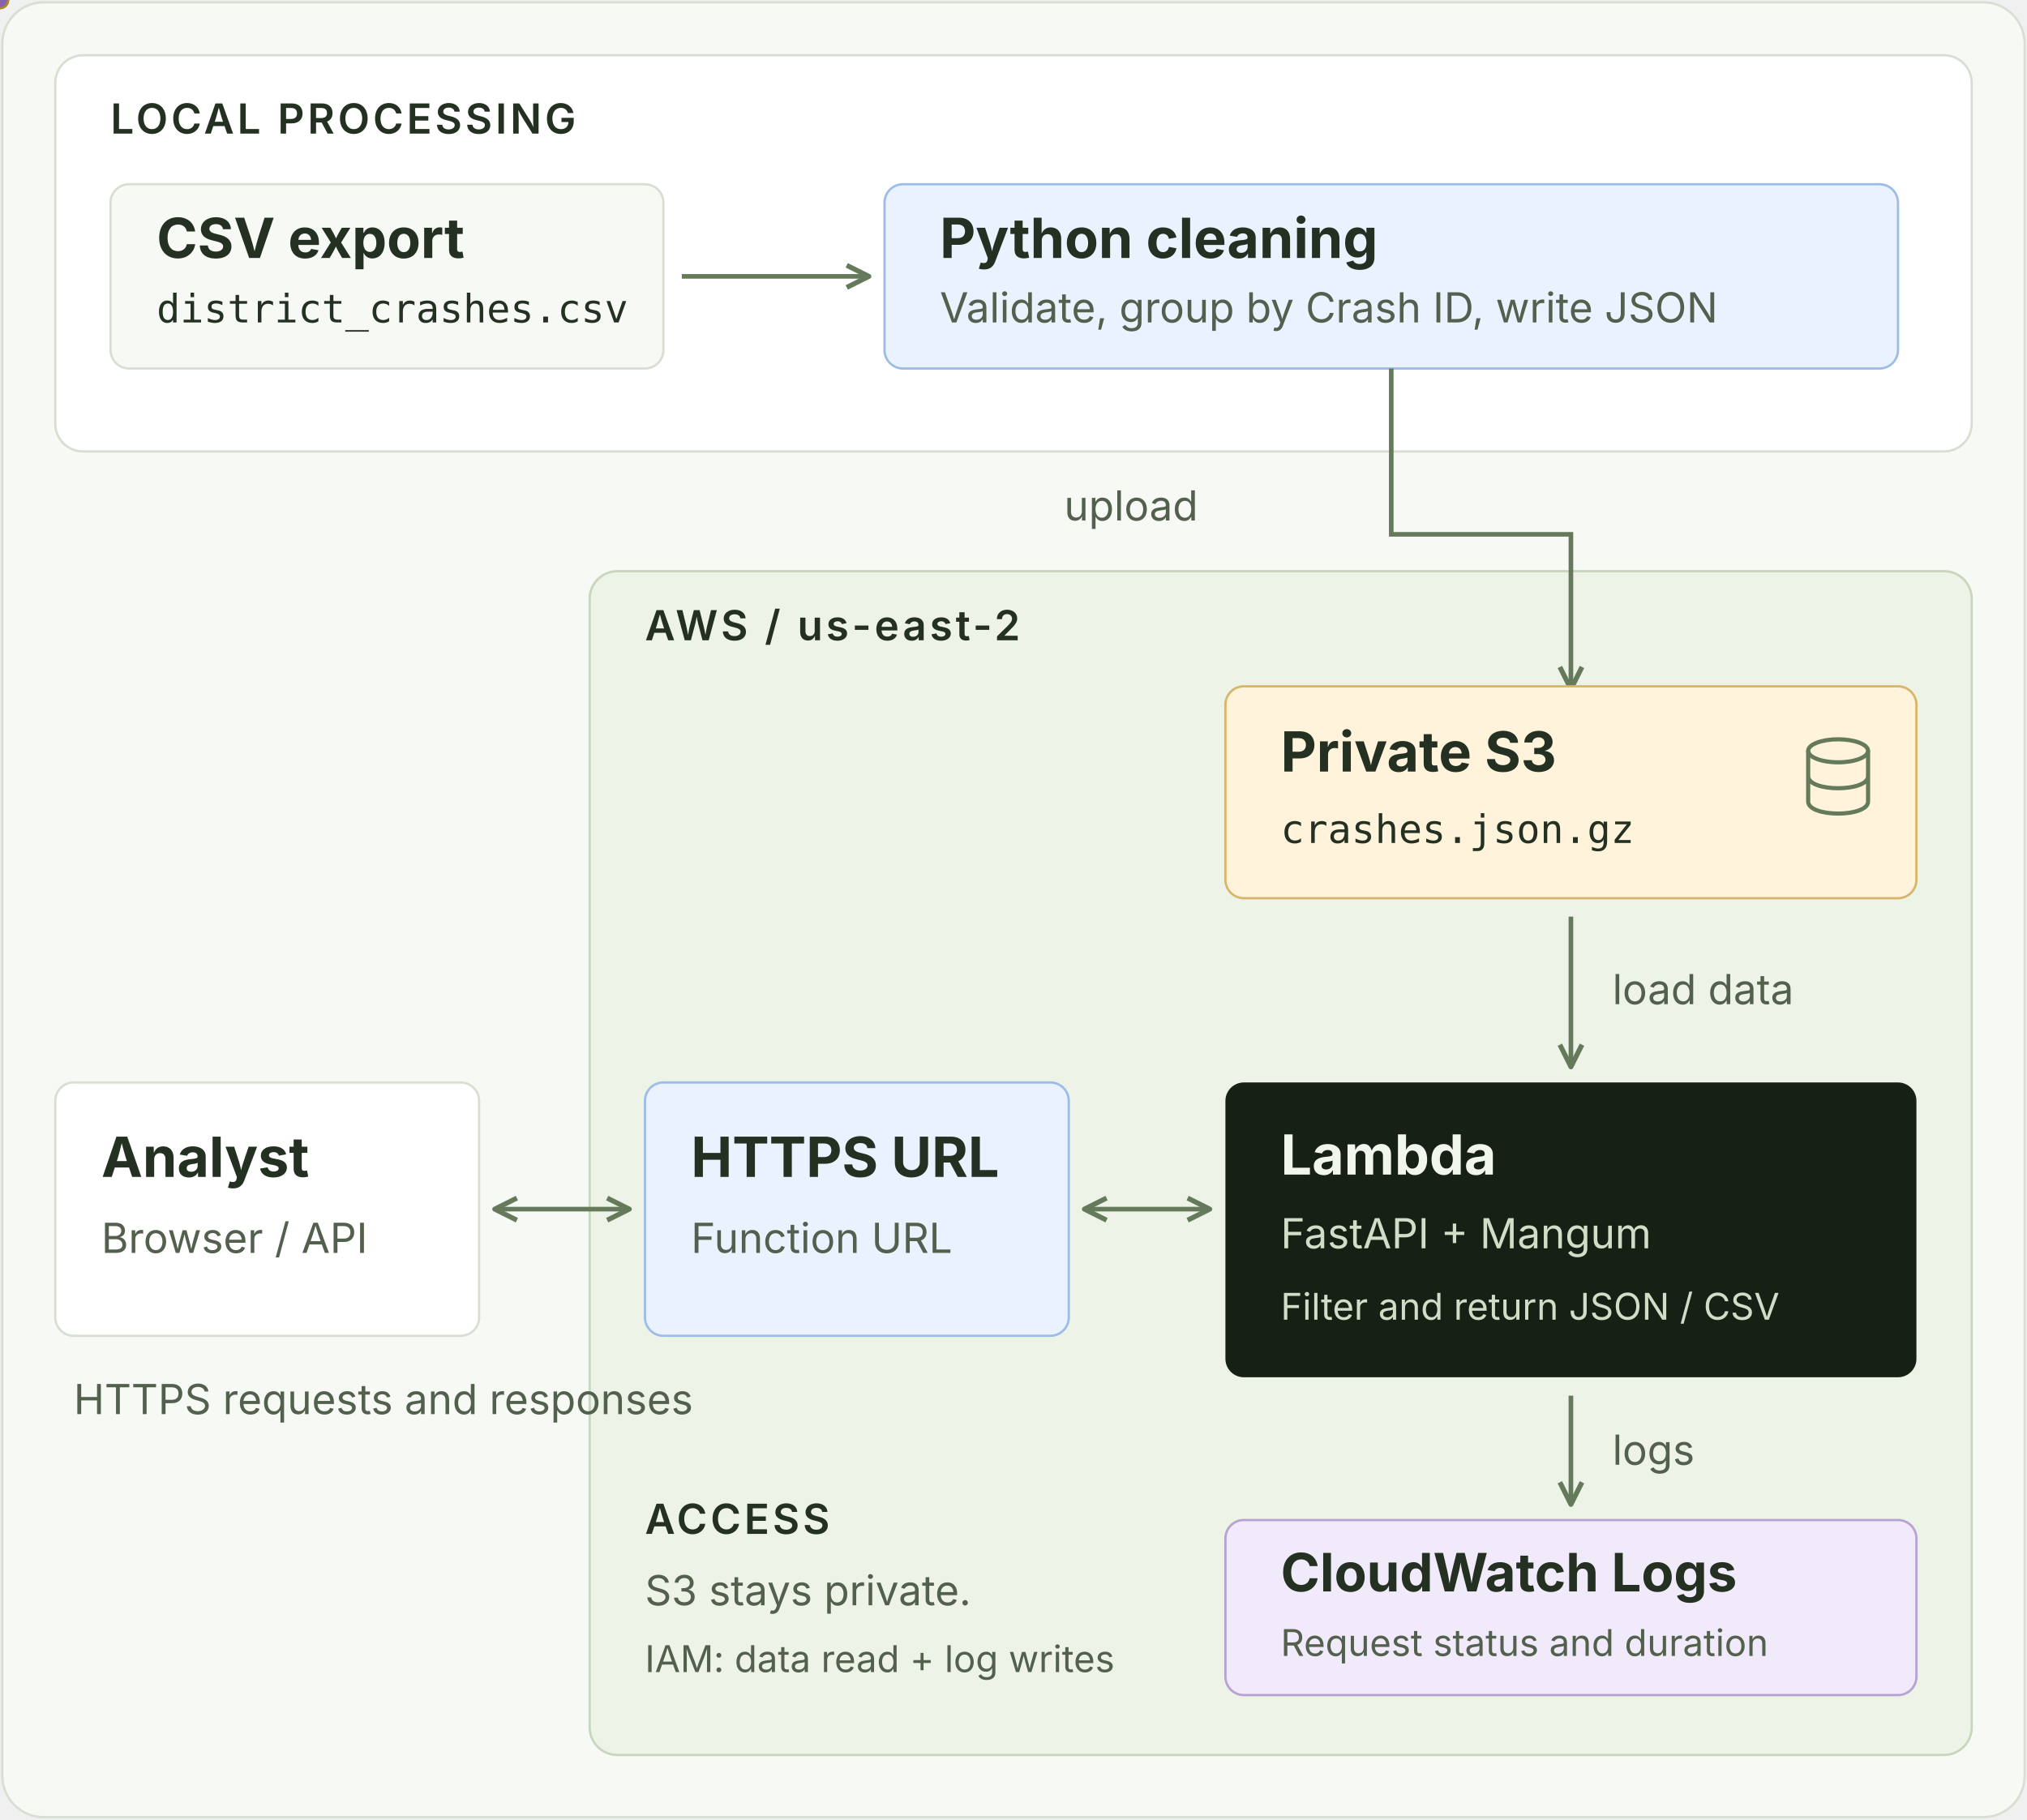
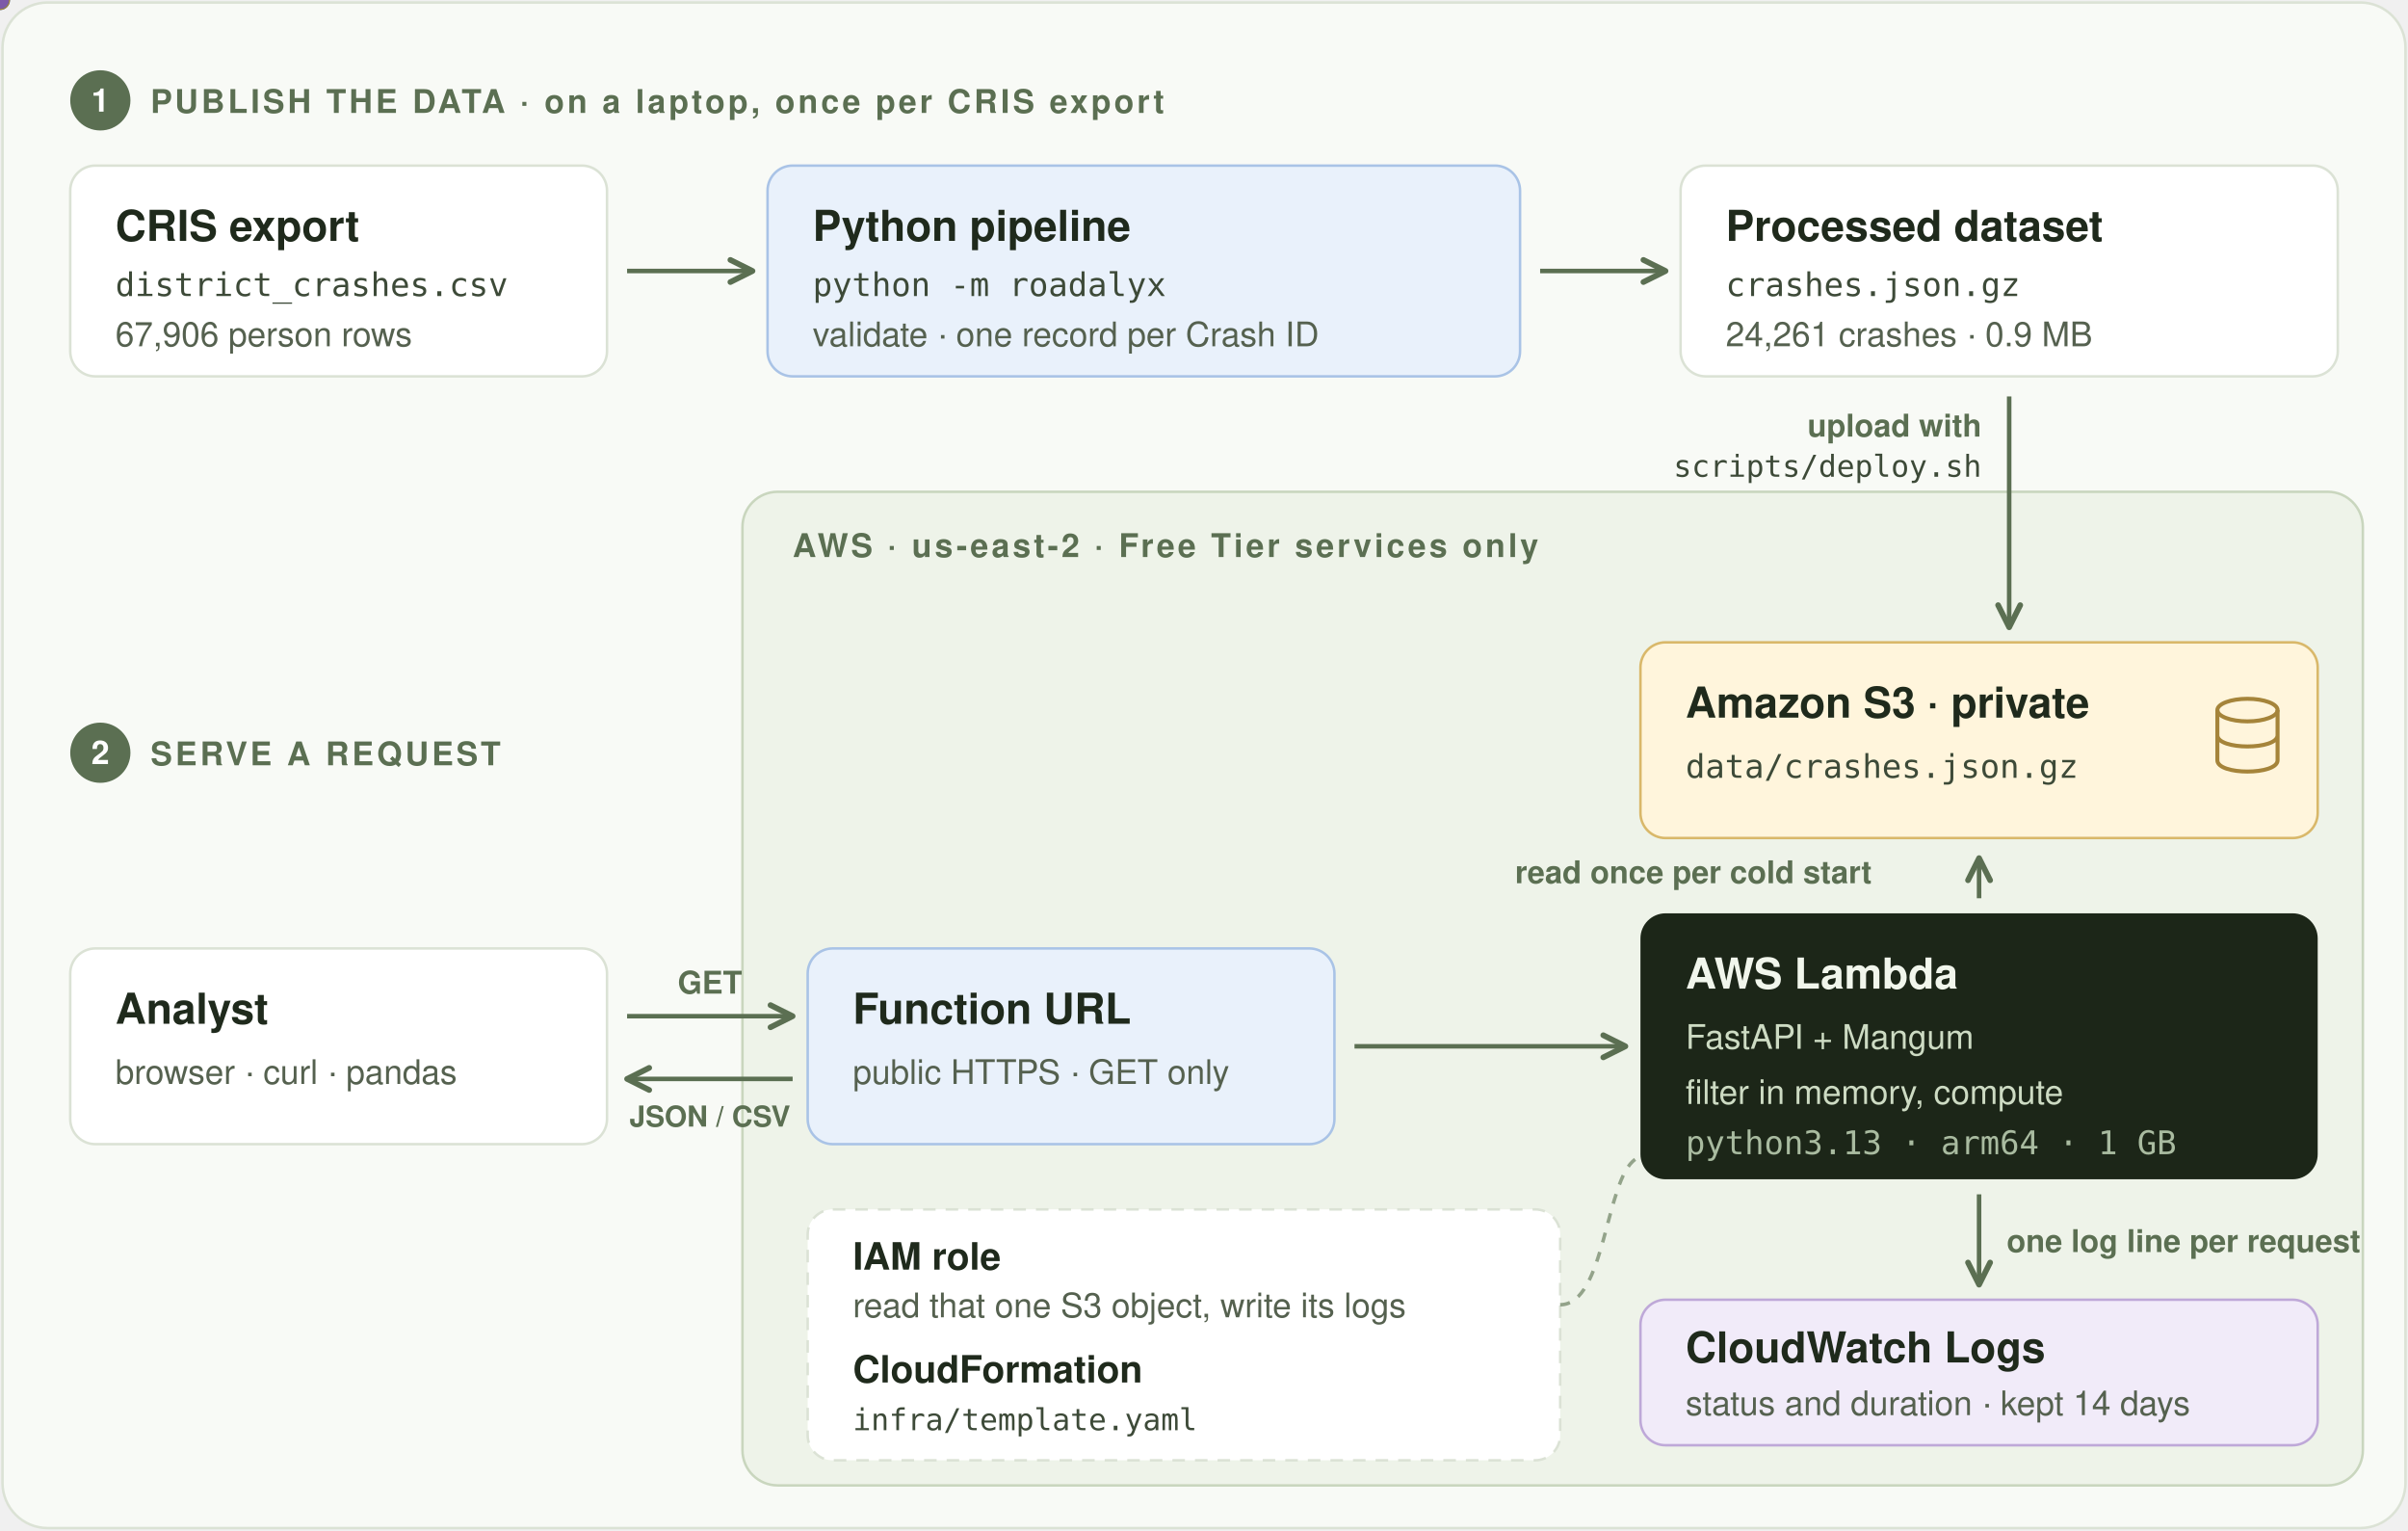
- <svg xmlns="http://www.w3.org/2000/svg" width="880" height="790" viewBox="0 0 880 790" role="img" aria-labelledby="title description">
+ <svg xmlns="http://www.w3.org/2000/svg" width="960" height="610" viewBox="0 0 960 610" role="img" aria-labelledby="t d">
  <defs>
-     <marker id="arrow" viewBox="0 0 10 10" refX="8" refY="5" markerWidth="6" markerHeight="6" orient="auto-start-reverse">
-       <path d="M1 1 L9 5 L1 9" fill="none" stroke="#65795b" stroke-width="1.8" stroke-linejoin="round" />
+     <marker id="a" viewBox="0 0 10 10" refX="8.5" refY="5" markerWidth="7" markerHeight="7" orient="auto-start-reverse">
+       <path d="M1.5 1.5 L8.5 5 L1.5 8.5" fill="none" stroke="#5b6f52" stroke-width="1.8" stroke-linecap="round" stroke-linejoin="round" />
    </marker>
  </defs>
  <style>
-     text { font-family: -apple-system, BlinkMacSystemFont, 'Segoe UI', sans-serif; fill:#243021; }
-     .label { font-size:18px; font-weight:600; letter-spacing:1.4px; }
-     .name { font-size:24px; font-weight:650; }
-     .detail { font-size:18px; fill:#53604e; }
-     .mono { font-family:ui-monospace, SFMono-Regular, Consolas, monospace; font-size:17px; }
-     .edge { fill:none; stroke:#65795b; stroke-width:2; marker-end:url(#arrow); }
-     @media (prefers-reduced-motion:reduce) { .flow { display:none; } }
+     text { font-family: -apple-system, BlinkMacSystemFont, 'Segoe UI', Helvetica, Arial, sans-serif; fill: #1f2a1c; }
+     .step { font-size: 13px; font-weight: 700; letter-spacing: 1.2px; fill: #5b6f52; }
+     .num { font-size: 13px; font-weight: 700; fill: #fff; }
+     .h { font-size: 17px; font-weight: 650; }
+     .s { font-size: 13.5px; fill: #55614f; }
+     .m { font-family: ui-monospace, SFMono-Regular, Menlo, Consolas, monospace; font-size: 13px; fill: #3d4a38; }
+     .e { font-size: 12.5px; fill: #5b6f52; font-weight: 600; }
+     .edge { fill: none; stroke: #5b6f52; stroke-width: 1.8; marker-end: url(#a); }
+     .dash { fill: none; stroke: #93a38a; stroke-width: 1.4; stroke-dasharray: 4 4; }
+     @media (prefers-reduced-motion: reduce) { .flow { display: none; } }
  </style>
-   <rect x="1" y="1" width="878" height="788" rx="18" fill="#f7f9f5" stroke="#d8dfd2" />
-   <rect x="24" y="24" width="832" height="172" rx="12" fill="#fff" stroke="#d8dfd2" />
-   <text x="48" y="58" class="label">LOCAL PROCESSING</text>
-   <rect x="48" y="80" width="240" height="80" rx="8" fill="#f7f9f5" stroke="#d8dfd2" />
-   <text x="68" y="112" class="name">CSV export</text>
-   <text x="68" y="140" class="mono">district_crashes.csv</text>
-   <path d="M296 120 H376" class="edge" />
-   <rect x="384" y="80" width="440" height="80" rx="8" fill="#eaf2ff" stroke="#9ebce8" />
-   <text x="408" y="112" class="name">Python cleaning</text>
-   <text x="408" y="140" class="detail">Validate, group by Crash ID, write JSON</text>
-   <rect x="256" y="248" width="600" height="514" rx="12" fill="#edf3e7" stroke="#c8d6bd" />
-   <text x="280" y="278" class="label">AWS / us-east-2</text>
-   <path d="M604 160 V232 H682 V298" class="edge" />
-   <text x="462" y="226" class="detail">upload</text>
-   <rect x="532" y="298" width="300" height="92" rx="8" fill="#fff4db" stroke="#d7b66c" />
-   <text x="556" y="335" class="name">Private S3</text>
-   <text x="556" y="366" class="mono">crashes.json.gz</text>
-   <g fill="none" stroke="#65795b" stroke-width="1.8">
-     <ellipse cx="798" cy="326" rx="13" ry="5" />
-     <path d="M785 326 V348 C785 355 811 355 811 348 V326 M785 337 C785 344 811 344 811 337" />
+   <rect x="1" y="1" width="958" height="608" rx="18" fill="#f8faf6" stroke="#dbe2d5" />
+   <circle cx="40" cy="40" r="12" fill="#5b6f52" />
+   <text x="40" y="44.5" class="num" text-anchor="middle">1</text>
+   <text x="60" y="45" class="step">PUBLISH THE DATA · on a laptop, once per CRIS export</text>
+   <rect x="28" y="66" width="214" height="84" rx="10" fill="#fff" stroke="#dbe2d5" />
+   <text x="46" y="96" class="h">CRIS export</text>
+   <text x="46" y="118" class="m">district_crashes.csv</text>
+   <text x="46" y="138" class="s">67,906 person rows</text>
+   <path d="M250 108 H300" class="edge" />
+   <rect x="306" y="66" width="300" height="84" rx="10" fill="#e9f1fb" stroke="#a9c3e6" />
+   <text x="324" y="96" class="h">Python pipeline</text>
+   <text x="324" y="118" class="m">python -m roadalyx</text>
+   <text x="324" y="138" class="s">validate · one record per Crash ID</text>
+   <path d="M614 108 H664" class="edge" />
+   <rect x="670" y="66" width="262" height="84" rx="10" fill="#fff" stroke="#dbe2d5" />
+   <text x="688" y="96" class="h">Processed dataset</text>
+   <text x="688" y="118" class="m">crashes.json.gz</text>
+   <text x="688" y="138" class="s">24,261 crashes · 0.9 MB</text>
+   <rect x="296" y="196" width="646" height="396" rx="14" fill="#eef3e9" stroke="#c9d6be" />
+   <text x="316" y="222" class="step">AWS · us-east-2 · Free Tier services only</text>
+   <path d="M801 158 V250" class="edge" />
+   <text x="790" y="174" class="e" text-anchor="end">upload with</text>
+   <text x="790" y="190" class="m" style="font-size:12px" text-anchor="end">scripts/deploy.sh</text>
+   <rect x="654" y="256" width="270" height="78" rx="10" fill="#fff5dc" stroke="#d9b86a" />
+   <text x="672" y="286" class="h">Amazon S3 · private</text>
+   <text x="672" y="310" class="m">data/crashes.json.gz</text>
+   <g fill="none" stroke="#a5843a" stroke-width="1.6">
+     <ellipse cx="896" cy="283" rx="12" ry="4.5" />
+     <path d="M884 283 V303 C884 309 908 309 908 303 V283 M884 293 C884 299 908 299 908 293" />
  </g>
-   <path d="M682 398 V462" class="edge" />
-   <text x="700" y="436" class="detail">load data</text>
-   <rect x="24" y="470" width="184" height="110" rx="8" fill="#fff" stroke="#d8dfd2" />
-   <text x="44" y="511" class="name">Analyst</text>
-   <text x="44" y="544" class="detail">Browser / API</text>
-   <rect x="280" y="470" width="184" height="110" rx="8" fill="#eaf2ff" stroke="#9ebce8" />
-   <text x="300" y="511" class="name">HTTPS URL</text>
-   <text x="300" y="544" class="detail">Function URL</text>
-   <path d="M216 525 H272" class="edge" marker-start="url(#arrow)" />
-   <path d="M472 525 H524" class="edge" marker-start="url(#arrow)" />
-   <text x="32" y="614" class="detail">HTTPS requests and responses</text>
-   <rect x="532" y="470" width="300" height="128" rx="8" fill="#172014" />
-   <text x="556" y="510" class="name" style="fill:#f1f6ed">Lambda</text>
-   <text x="556" y="542" class="detail" style="fill:#d1ddc7">FastAPI + Mangum</text>
-   <text x="556" y="573" style="fill:#d1ddc7;font-size:16px">Filter and return JSON / CSV</text>
-   <path d="M682 606 V652" class="edge" />
-   <text x="700" y="636" class="detail">logs</text>
-   <rect x="532" y="660" width="300" height="76" rx="8" fill="#f0eafa" stroke="#b8a1d3" />
-   <text x="556" y="691" style="font-size:23px;font-weight:650">CloudWatch Logs</text>
-   <text x="556" y="719" style="font-size:16px;fill:#53604e">Request status and duration</text>
-   <text x="280" y="666" class="label">ACCESS</text>
-   <text x="280" y="697" class="detail">S3 stays private.</text>
-   <text x="280" y="726" style="font-size:16px;fill:#53604e">IAM: data read + log writes</text>
+   <circle cx="40" cy="300" r="12" fill="#5b6f52" />
+   <text x="40" y="304.5" class="num" text-anchor="middle">2</text>
+   <text x="60" y="305" class="step">SERVE A REQUEST</text>
+   <rect x="28" y="378" width="214" height="78" rx="10" fill="#fff" stroke="#dbe2d5" />
+   <text x="46" y="408" class="h">Analyst</text>
+   <text x="46" y="432" class="s">browser · curl · pandas</text>
+   <path d="M250 405 H316" class="edge" />
+   <path d="M316 430 H250" class="edge" />
+   <text x="283" y="396" class="e" text-anchor="middle">GET</text>
+   <text x="283" y="449" class="e" text-anchor="middle" style="font-size:11.5px">JSON / CSV</text>
+   <rect x="322" y="378" width="210" height="78" rx="10" fill="#e9f1fb" stroke="#a9c3e6" />
+   <text x="340" y="408" class="h">Function URL</text>
+   <text x="340" y="432" class="s">public HTTPS · GET only</text>
+   <path d="M540 417 H648" class="edge" />
+   <rect x="654" y="364" width="270" height="106" rx="10" fill="#1c2618" />
+   <text x="672" y="394" class="h" style="fill:#f1f6ec">AWS Lambda</text>
+   <text x="672" y="418" class="s" style="fill:#cddbc3">FastAPI + Mangum</text>
+   <text x="672" y="440" class="s" style="fill:#cddbc3">filter in memory, compute</text>
+   <text x="672" y="460" class="m" style="fill:#a9bba0">python3.13 · arm64 · 1 GB</text>
+   <path d="M789 358 V342" class="edge" />
+   <text x="604" y="352" class="e">read once per cold start</text>
+   <path d="M789 476 V512" class="edge" />
+   <text x="800" y="499" class="e">one log line per request</text>
+   <rect x="654" y="518" width="270" height="58" rx="10" fill="#f1ebf9" stroke="#bea8d8" />
+   <text x="672" y="543" class="h">CloudWatch Logs</text>
+   <text x="672" y="564" class="s">status and duration · kept 14 days</text>
+   <rect x="322" y="482" width="300" height="100" rx="10" fill="#fff" stroke="#dbe2d5" stroke-dasharray="5 4" />
+   <text x="340" y="506" class="h" style="font-size:15px">IAM role</text>
+   <text x="340" y="525" class="s">read that one S3 object, write its logs</text>
+   <text x="340" y="551" class="h" style="font-size:15px">CloudFormation</text>
+   <text x="340" y="570" class="m" style="font-size:12px">infra/template.yaml</text>
+   <path d="M622 520 C640 520 640 470 652 462" class="dash" />
  <g class="flow" aria-hidden="true">
-     <circle r="4" fill="#376eb3">
-       <animateMotion dur="7s" repeatCount="indefinite" path="M604 160 V232 H682 V298" />
+     <circle r="4" fill="#3c6fb0">
+       <animateMotion dur="6s" repeatCount="indefinite" path="M250 108 H300 M614 108 H664" />
    </circle>
-     <circle r="4" fill="#b3852a">
-       <animateMotion dur="7s" begin="1.5s" repeatCount="indefinite" path="M682 398 V462" />
+     <circle r="4" fill="#a5843a">
+       <animateMotion dur="6s" begin="1s" repeatCount="indefinite" path="M801 158 V250" />
    </circle>
-     <circle r="3" fill="#376eb3">
-       <animateMotion dur="5s" repeatCount="indefinite" path="M216 525 H272 M472 525 H524" />
+     <circle r="3.5" fill="#3c6fb0">
+       <animateMotion dur="4s" repeatCount="indefinite" path="M250 405 H316 M540 417 H648" />
    </circle>
-     <circle r="3" fill="#8762ab">
-       <animateMotion dur="6s" repeatCount="indefinite" path="M682 606 V652" />
+     <circle r="3.5" fill="#7d5aa8">
+       <animateMotion dur="4s" begin="2s" repeatCount="indefinite" path="M789 476 V512" />
    </circle>
  </g>
</svg>
